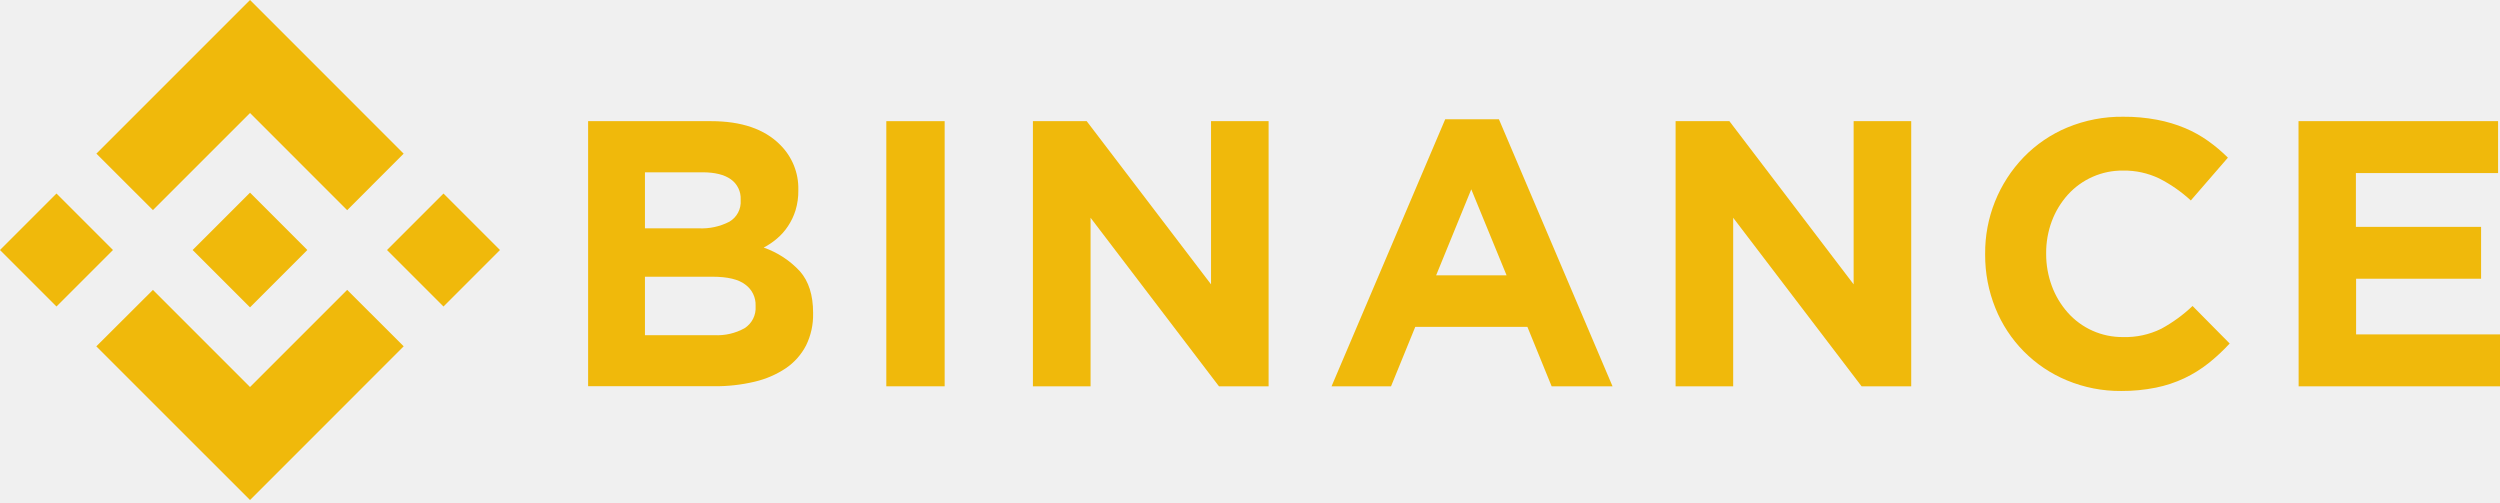
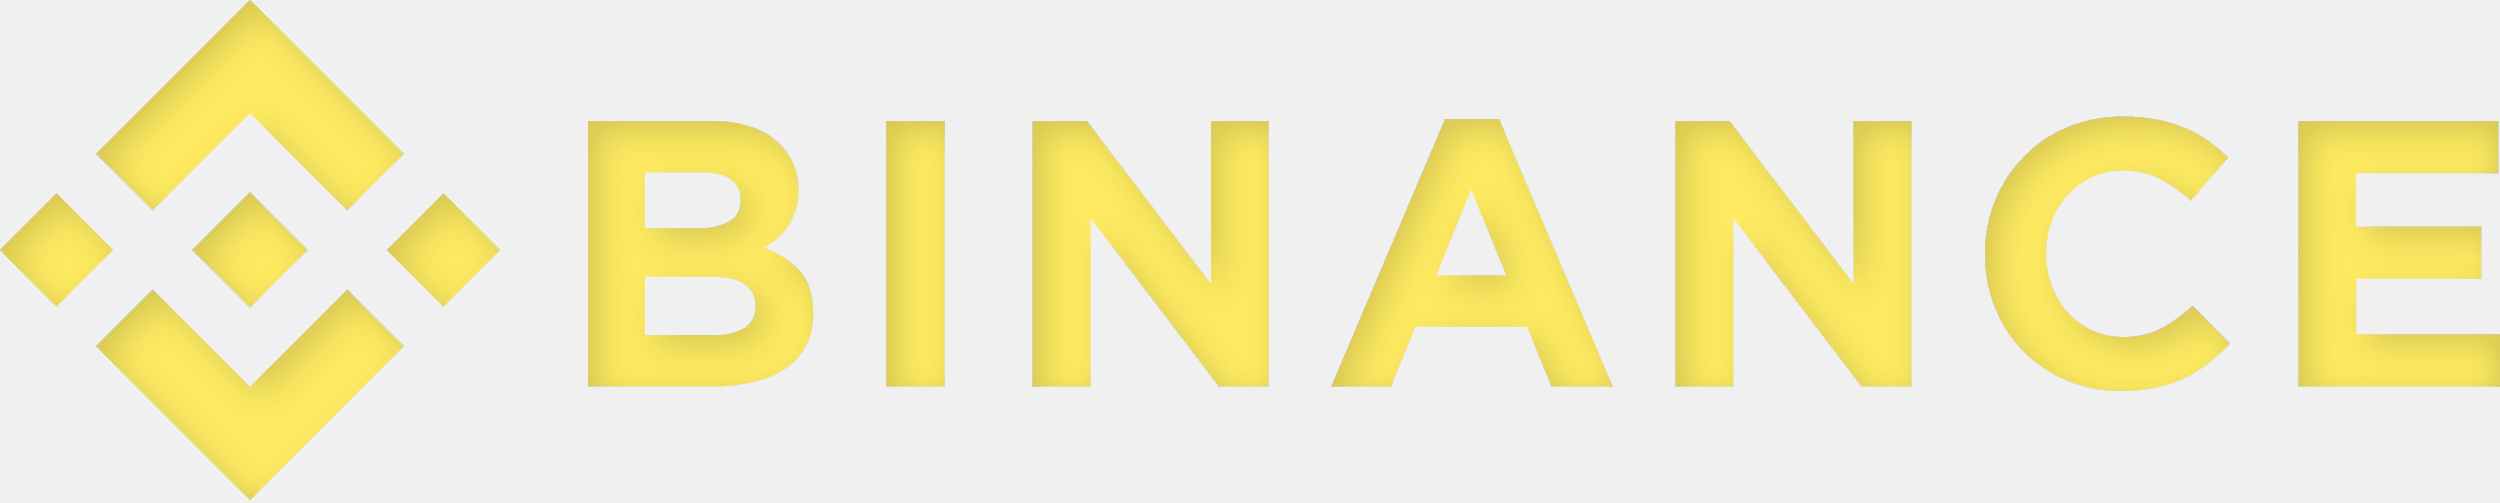
<svg xmlns="http://www.w3.org/2000/svg" width="224" height="45" viewBox="0 0 224 45" fill="none">
-   <g clip-path="url(#clip0_27_4897)">
-     <path d="M13.701 18.825L22.402 10.127L31.107 18.832L36.167 13.768L22.402 0L8.637 13.765L13.701 18.825Z" fill="#F0B90B" />
-     <path d="M-0.002 22.401L5.06 17.339L10.122 22.401L5.06 27.463L-0.002 22.401Z" fill="#F0B90B" />
-     <path d="M13.701 25.976L22.402 34.677L31.107 25.973L36.17 31.029L36.167 31.032L22.402 44.801L8.637 31.04L8.63 31.032L13.701 25.976Z" fill="#F0B90B" />
-     <path d="M34.674 22.402L39.736 17.341L44.797 22.402L39.736 27.464L34.674 22.402Z" fill="#F0B90B" />
-     <path d="M27.537 22.399L22.402 17.261L18.605 21.058L18.167 21.493L17.268 22.392L17.261 22.399L17.268 22.409L22.402 27.54L27.537 22.402L27.54 22.399H27.537Z" fill="#F0B90B" />
-     <path d="M52.695 10.856H63.707C66.439 10.856 68.505 11.564 69.906 12.979C70.434 13.502 70.85 14.127 71.129 14.815C71.409 15.504 71.545 16.242 71.53 16.985V17.052C71.54 17.66 71.455 18.267 71.279 18.849C71.122 19.351 70.895 19.828 70.603 20.265C70.332 20.677 70.003 21.049 69.627 21.369C69.259 21.685 68.857 21.958 68.427 22.183C69.666 22.614 70.78 23.343 71.672 24.306C72.46 25.202 72.854 26.441 72.854 28.021V28.088C72.876 29.076 72.661 30.054 72.228 30.941C71.807 31.758 71.191 32.458 70.433 32.979C69.577 33.553 68.624 33.966 67.62 34.199C66.428 34.482 65.205 34.619 63.979 34.606H52.695V10.856ZM62.603 20.459C63.556 20.506 64.504 20.301 65.352 19.865C65.683 19.672 65.953 19.39 66.132 19.051C66.311 18.712 66.391 18.329 66.364 17.947V17.88C66.382 17.528 66.31 17.177 66.156 16.86C66.002 16.542 65.771 16.269 65.483 16.065C64.896 15.647 64.048 15.438 62.939 15.438H57.787V20.459H62.603ZM63.993 30.031C64.943 30.084 65.887 29.867 66.718 29.405C67.042 29.197 67.304 28.906 67.477 28.562C67.65 28.219 67.727 27.835 67.702 27.451V27.384C67.715 27.02 67.638 26.657 67.478 26.329C67.318 26.001 67.08 25.717 66.785 25.502C66.177 25.03 65.193 24.794 63.834 24.794H57.787V30.031H63.993Z" fill="#F0B90B" />
-     <path d="M79.414 10.856H84.641V34.613H79.414V10.856Z" fill="#F0B90B" />
-     <path d="M92.549 10.856H97.368L108.508 25.477V10.856H113.667V34.613H109.219L97.715 19.511V34.613H92.549V10.856Z" fill="#F0B90B" />
-     <path d="M129.491 10.686H134.303L144.483 34.613H139.027L136.854 29.285H126.809L124.636 34.613H119.307L129.491 10.686ZM134.99 24.67L131.826 16.963L128.677 24.67H134.99Z" fill="#F0B90B" />
-     <path d="M150.134 10.856H154.954L166.086 25.477V10.856H171.245V34.613H166.797L155.293 19.511V34.613H150.134V10.856Z" fill="#F0B90B" />
-     <path d="M190.055 35.031C188.39 35.045 186.738 34.723 185.201 34.083C183.753 33.485 182.439 32.603 181.338 31.49C180.236 30.377 179.368 29.054 178.785 27.6C178.171 26.079 177.859 24.453 177.869 22.813V22.745C177.842 19.512 179.086 16.397 181.333 14.072C182.439 12.937 183.763 12.037 185.225 11.426C186.816 10.767 188.525 10.438 190.246 10.46C191.265 10.452 192.282 10.543 193.282 10.732C194.139 10.894 194.976 11.144 195.781 11.479C196.511 11.786 197.205 12.173 197.851 12.632C198.481 13.08 199.072 13.58 199.62 14.126L196.297 17.961C195.448 17.178 194.496 16.515 193.466 15.99C192.455 15.507 191.346 15.265 190.225 15.283C189.293 15.273 188.369 15.461 187.514 15.836C186.66 16.21 185.896 16.762 185.271 17.455C184.652 18.146 184.167 18.947 183.842 19.816C183.501 20.734 183.329 21.706 183.336 22.685V22.752C183.332 23.73 183.504 24.701 183.842 25.619C184.163 26.491 184.643 27.295 185.257 27.993C185.877 28.694 186.639 29.254 187.494 29.635C188.349 30.016 189.275 30.209 190.211 30.201C191.403 30.238 192.585 29.982 193.654 29.454C194.672 28.9 195.613 28.215 196.453 27.416L199.779 30.778C199.192 31.415 198.557 32.007 197.879 32.547C197.213 33.073 196.49 33.523 195.724 33.888C194.907 34.272 194.047 34.556 193.162 34.734C192.139 34.939 191.098 35.038 190.055 35.031Z" fill="#F0B90B" />
-     <path d="M205.947 10.856H223.827V15.506H211.088V20.325H222.305V24.975H211.106V29.964H224.004V34.613H205.957L205.947 10.856Z" fill="#F0B90B" />
+   <g clip-path="url(#clip0_1_11251)">
+     <g filter="url(#filter0_i_1_11251)">
+       <path d="M13.701 18.825L22.402 10.127L31.107 18.832L36.167 13.768L22.402 0L8.638 13.765L13.701 18.825Z" fill="#FEEB61" />
+     </g>
+     <g filter="url(#filter1_i_1_11251)">
+       <path d="M-0.002 22.4L5.06 17.339L10.121 22.4L5.06 27.462L-0.002 22.4Z" fill="#FEEB61" />
+     </g>
+     <g filter="url(#filter2_i_1_11251)">
+       <path d="M13.7 25.976L22.402 34.677L31.106 25.973L36.17 31.029L36.166 31.033L22.402 44.801L8.637 31.04L8.63 31.033L13.7 25.976Z" fill="#FEEB61" />
+     </g>
+     <g filter="url(#filter3_i_1_11251)">
+       <path d="M34.674 22.402L39.736 17.341L44.797 22.402L39.736 27.464L34.674 22.402Z" fill="#FEEB61" />
+     </g>
+     <g filter="url(#filter4_i_1_11251)">
+       <path d="M27.537 22.398L22.402 17.26L18.605 21.057L18.167 21.492L17.268 22.391L17.261 22.398L17.268 22.408L22.402 27.539L27.537 22.401L27.54 22.398H27.537Z" fill="#FEEB61" />
+     </g>
+     <g filter="url(#filter5_i_1_11251)">
+       <path d="M52.695 10.855H63.707C66.439 10.855 68.505 11.563 69.906 12.979C70.434 13.501 70.851 14.126 71.13 14.815C71.409 15.503 71.545 16.241 71.531 16.984V17.051C71.54 17.66 71.455 18.266 71.279 18.849C71.123 19.351 70.895 19.827 70.604 20.264C70.332 20.677 70.003 21.048 69.627 21.368C69.26 21.684 68.857 21.958 68.427 22.182C69.666 22.614 70.781 23.343 71.672 24.305C72.46 25.202 72.854 26.44 72.854 28.021V28.088C72.876 29.075 72.662 30.053 72.228 30.94C71.807 31.757 71.191 32.457 70.434 32.978C69.578 33.552 68.624 33.966 67.621 34.199C66.428 34.482 65.205 34.618 63.98 34.606H52.695V10.855ZM62.603 20.459C63.556 20.505 64.504 20.3 65.353 19.864C65.683 19.671 65.954 19.389 66.132 19.05C66.311 18.711 66.392 18.329 66.365 17.947V17.879C66.382 17.527 66.31 17.176 66.156 16.859C66.002 16.542 65.771 16.268 65.483 16.064C64.896 15.647 64.048 15.438 62.939 15.438H57.787V20.459H62.603ZM63.994 30.03C64.943 30.084 65.888 29.866 66.718 29.404C67.042 29.196 67.304 28.905 67.477 28.562C67.65 28.218 67.728 27.835 67.702 27.451V27.384C67.715 27.019 67.638 26.657 67.478 26.328C67.318 26 67.081 25.716 66.785 25.501C66.177 25.029 65.193 24.794 63.834 24.794H57.787V30.03H63.994Z" fill="#FEEB61" />
+     </g>
+     <g filter="url(#filter6_i_1_11251)">
+       <path d="M79.414 10.855H84.64V34.613H79.414V10.855Z" fill="#FEEB61" />
+     </g>
+     <g filter="url(#filter7_i_1_11251)">
+       <path d="M92.549 10.855H97.368L108.507 25.477V10.855H113.666V34.613H109.219L97.715 19.511V34.613H92.549V10.855Z" fill="#FEEB61" />
+     </g>
+     <g filter="url(#filter8_i_1_11251)">
+       <path d="M129.491 10.685H134.304L144.484 34.613H139.028L136.855 29.284H126.809L124.637 34.613H119.308L129.491 10.685ZM134.99 24.67L131.827 16.963L128.678 24.67H134.99Z" fill="#FEEB61" />
+     </g>
+     <g filter="url(#filter9_i_1_11251)">
+       <path d="M150.135 10.855H154.954L166.086 25.477V10.855H171.245V34.613H166.797L155.294 19.511V34.613H150.135V10.855Z" fill="#FEEB61" />
+     </g>
+     <g filter="url(#filter10_i_1_11251)">
+       <path d="M190.055 35.031C188.39 35.045 186.738 34.723 185.2 34.083C183.753 33.485 182.439 32.604 181.337 31.49C180.236 30.377 179.368 29.054 178.785 27.6C178.17 26.08 177.859 24.453 177.869 22.813V22.746C177.841 19.512 179.085 16.398 181.333 14.073C182.439 12.937 183.763 12.037 185.225 11.426C186.816 10.767 188.524 10.438 190.246 10.46C191.265 10.452 192.281 10.544 193.282 10.732C194.139 10.894 194.976 11.145 195.78 11.479C196.511 11.786 197.205 12.173 197.85 12.633C198.48 13.081 199.072 13.58 199.62 14.126L196.297 17.962C195.448 17.178 194.495 16.515 193.466 15.991C192.455 15.507 191.346 15.265 190.225 15.283C189.292 15.273 188.368 15.462 187.514 15.836C186.66 16.211 185.895 16.763 185.271 17.456C184.652 18.147 184.167 18.947 183.842 19.816C183.501 20.734 183.329 21.706 183.336 22.685V22.753C183.332 23.731 183.504 24.701 183.842 25.619C184.163 26.491 184.643 27.296 185.257 27.993C185.876 28.695 186.639 29.255 187.494 29.636C188.349 30.017 189.275 30.209 190.211 30.201C191.402 30.239 192.585 29.982 193.654 29.455C194.671 28.9 195.612 28.215 196.453 27.416L199.779 30.778C199.192 31.415 198.556 32.007 197.879 32.547C197.213 33.074 196.49 33.523 195.724 33.888C194.907 34.273 194.047 34.557 193.162 34.734C192.139 34.939 191.098 35.039 190.055 35.031Z" fill="#FEEB61" />
+     </g>
+     <g filter="url(#filter11_i_1_11251)">
+       <path d="M205.947 10.855H223.827V15.505H211.089V20.324H222.306V24.974H211.106V29.963H224.004V34.613H205.958L205.947 10.855Z" fill="#FEEB61" />
+     </g>
  </g>
  <defs>
-     <clipPath id="clip0_27_4897">
+     <filter id="filter0_i_1_11251" x="8.638" y="0" width="28.529" height="19.832" filterUnits="userSpaceOnUse" color-interpolation-filters="sRGB">
+       <feFlood flood-opacity="0" result="BackgroundImageFix" />
+       <feBlend mode="normal" in="SourceGraphic" in2="BackgroundImageFix" result="shape" />
+       <feColorMatrix in="SourceAlpha" type="matrix" values="0 0 0 0 0 0 0 0 0 0 0 0 0 0 0 0 0 0 127 0" result="hardAlpha" />
+       <feOffset dx="1" dy="1" />
+       <feGaussianBlur stdDeviation="1.5" />
+       <feComposite in2="hardAlpha" operator="arithmetic" k2="-1" k3="1" />
+       <feColorMatrix type="matrix" values="0 0 0 0 0 0 0 0 0 0 0 0 0 0 0 0 0 0 0.15 0" />
+       <feBlend mode="normal" in2="shape" result="effect1_innerShadow_1_11251" />
+     </filter>
+     <filter id="filter1_i_1_11251" x="-0.002" y="17.338" width="11.123" height="11.125" filterUnits="userSpaceOnUse" color-interpolation-filters="sRGB">
+       <feFlood flood-opacity="0" result="BackgroundImageFix" />
+       <feBlend mode="normal" in="SourceGraphic" in2="BackgroundImageFix" result="shape" />
+       <feColorMatrix in="SourceAlpha" type="matrix" values="0 0 0 0 0 0 0 0 0 0 0 0 0 0 0 0 0 0 127 0" result="hardAlpha" />
+       <feOffset dx="1" dy="1" />
+       <feGaussianBlur stdDeviation="1.5" />
+       <feComposite in2="hardAlpha" operator="arithmetic" k2="-1" k3="1" />
+       <feColorMatrix type="matrix" values="0 0 0 0 0 0 0 0 0 0 0 0 0 0 0 0 0 0 0.15 0" />
+       <feBlend mode="normal" in2="shape" result="effect1_innerShadow_1_11251" />
+     </filter>
+     <filter id="filter2_i_1_11251" x="8.63" y="25.973" width="28.54" height="19.828" filterUnits="userSpaceOnUse" color-interpolation-filters="sRGB">
+       <feFlood flood-opacity="0" result="BackgroundImageFix" />
+       <feBlend mode="normal" in="SourceGraphic" in2="BackgroundImageFix" result="shape" />
+       <feColorMatrix in="SourceAlpha" type="matrix" values="0 0 0 0 0 0 0 0 0 0 0 0 0 0 0 0 0 0 127 0" result="hardAlpha" />
+       <feOffset dx="1" dy="1" />
+       <feGaussianBlur stdDeviation="1.5" />
+       <feComposite in2="hardAlpha" operator="arithmetic" k2="-1" k3="1" />
+       <feColorMatrix type="matrix" values="0 0 0 0 0 0 0 0 0 0 0 0 0 0 0 0 0 0 0.15 0" />
+       <feBlend mode="normal" in2="shape" result="effect1_innerShadow_1_11251" />
+     </filter>
+     <filter id="filter3_i_1_11251" x="34.674" y="17.34" width="11.123" height="11.125" filterUnits="userSpaceOnUse" color-interpolation-filters="sRGB">
+       <feFlood flood-opacity="0" result="BackgroundImageFix" />
+       <feBlend mode="normal" in="SourceGraphic" in2="BackgroundImageFix" result="shape" />
+       <feColorMatrix in="SourceAlpha" type="matrix" values="0 0 0 0 0 0 0 0 0 0 0 0 0 0 0 0 0 0 127 0" result="hardAlpha" />
+       <feOffset dx="1" dy="1" />
+       <feGaussianBlur stdDeviation="1.5" />
+       <feComposite in2="hardAlpha" operator="arithmetic" k2="-1" k3="1" />
+       <feColorMatrix type="matrix" values="0 0 0 0 0 0 0 0 0 0 0 0 0 0 0 0 0 0 0.15 0" />
+       <feBlend mode="normal" in2="shape" result="effect1_innerShadow_1_11251" />
+     </filter>
+     <filter id="filter4_i_1_11251" x="17.261" y="17.26" width="11.279" height="11.279" filterUnits="userSpaceOnUse" color-interpolation-filters="sRGB">
+       <feFlood flood-opacity="0" result="BackgroundImageFix" />
+       <feBlend mode="normal" in="SourceGraphic" in2="BackgroundImageFix" result="shape" />
+       <feColorMatrix in="SourceAlpha" type="matrix" values="0 0 0 0 0 0 0 0 0 0 0 0 0 0 0 0 0 0 127 0" result="hardAlpha" />
+       <feOffset dx="1" dy="1" />
+       <feGaussianBlur stdDeviation="1.5" />
+       <feComposite in2="hardAlpha" operator="arithmetic" k2="-1" k3="1" />
+       <feColorMatrix type="matrix" values="0 0 0 0 0 0 0 0 0 0 0 0 0 0 0 0 0 0 0.15 0" />
+       <feBlend mode="normal" in2="shape" result="effect1_innerShadow_1_11251" />
+     </filter>
+     <filter id="filter5_i_1_11251" x="52.695" y="10.855" width="21.16" height="24.752" filterUnits="userSpaceOnUse" color-interpolation-filters="sRGB">
+       <feFlood flood-opacity="0" result="BackgroundImageFix" />
+       <feBlend mode="normal" in="SourceGraphic" in2="BackgroundImageFix" result="shape" />
+       <feColorMatrix in="SourceAlpha" type="matrix" values="0 0 0 0 0 0 0 0 0 0 0 0 0 0 0 0 0 0 127 0" result="hardAlpha" />
+       <feOffset dx="1" dy="1" />
+       <feGaussianBlur stdDeviation="1.5" />
+       <feComposite in2="hardAlpha" operator="arithmetic" k2="-1" k3="1" />
+       <feColorMatrix type="matrix" values="0 0 0 0 0 0 0 0 0 0 0 0 0 0 0 0 0 0 0.15 0" />
+       <feBlend mode="normal" in2="shape" result="effect1_innerShadow_1_11251" />
+     </filter>
+     <filter id="filter6_i_1_11251" x="79.414" y="10.855" width="6.227" height="24.758" filterUnits="userSpaceOnUse" color-interpolation-filters="sRGB">
+       <feFlood flood-opacity="0" result="BackgroundImageFix" />
+       <feBlend mode="normal" in="SourceGraphic" in2="BackgroundImageFix" result="shape" />
+       <feColorMatrix in="SourceAlpha" type="matrix" values="0 0 0 0 0 0 0 0 0 0 0 0 0 0 0 0 0 0 127 0" result="hardAlpha" />
+       <feOffset dx="1" dy="1" />
+       <feGaussianBlur stdDeviation="1.5" />
+       <feComposite in2="hardAlpha" operator="arithmetic" k2="-1" k3="1" />
+       <feColorMatrix type="matrix" values="0 0 0 0 0 0 0 0 0 0 0 0 0 0 0 0 0 0 0.15 0" />
+       <feBlend mode="normal" in2="shape" result="effect1_innerShadow_1_11251" />
+     </filter>
+     <filter id="filter7_i_1_11251" x="92.549" y="10.855" width="22.117" height="24.758" filterUnits="userSpaceOnUse" color-interpolation-filters="sRGB">
+       <feFlood flood-opacity="0" result="BackgroundImageFix" />
+       <feBlend mode="normal" in="SourceGraphic" in2="BackgroundImageFix" result="shape" />
+       <feColorMatrix in="SourceAlpha" type="matrix" values="0 0 0 0 0 0 0 0 0 0 0 0 0 0 0 0 0 0 127 0" result="hardAlpha" />
+       <feOffset dx="1" dy="1" />
+       <feGaussianBlur stdDeviation="1.5" />
+       <feComposite in2="hardAlpha" operator="arithmetic" k2="-1" k3="1" />
+       <feColorMatrix type="matrix" values="0 0 0 0 0 0 0 0 0 0 0 0 0 0 0 0 0 0 0.15 0" />
+       <feBlend mode="normal" in2="shape" result="effect1_innerShadow_1_11251" />
+     </filter>
+     <filter id="filter8_i_1_11251" x="119.308" y="10.685" width="26.177" height="24.928" filterUnits="userSpaceOnUse" color-interpolation-filters="sRGB">
+       <feFlood flood-opacity="0" result="BackgroundImageFix" />
+       <feBlend mode="normal" in="SourceGraphic" in2="BackgroundImageFix" result="shape" />
+       <feColorMatrix in="SourceAlpha" type="matrix" values="0 0 0 0 0 0 0 0 0 0 0 0 0 0 0 0 0 0 127 0" result="hardAlpha" />
+       <feOffset dx="1" dy="1" />
+       <feGaussianBlur stdDeviation="1.5" />
+       <feComposite in2="hardAlpha" operator="arithmetic" k2="-1" k3="1" />
+       <feColorMatrix type="matrix" values="0 0 0 0 0 0 0 0 0 0 0 0 0 0 0 0 0 0 0.15 0" />
+       <feBlend mode="normal" in2="shape" result="effect1_innerShadow_1_11251" />
+     </filter>
+     <filter id="filter9_i_1_11251" x="150.135" y="10.855" width="22.11" height="24.758" filterUnits="userSpaceOnUse" color-interpolation-filters="sRGB">
+       <feFlood flood-opacity="0" result="BackgroundImageFix" />
+       <feBlend mode="normal" in="SourceGraphic" in2="BackgroundImageFix" result="shape" />
+       <feColorMatrix in="SourceAlpha" type="matrix" values="0 0 0 0 0 0 0 0 0 0 0 0 0 0 0 0 0 0 127 0" result="hardAlpha" />
+       <feOffset dx="1" dy="1" />
+       <feGaussianBlur stdDeviation="1.5" />
+       <feComposite in2="hardAlpha" operator="arithmetic" k2="-1" k3="1" />
+       <feColorMatrix type="matrix" values="0 0 0 0 0 0 0 0 0 0 0 0 0 0 0 0 0 0 0.15 0" />
+       <feBlend mode="normal" in2="shape" result="effect1_innerShadow_1_11251" />
+     </filter>
+     <filter id="filter10_i_1_11251" x="177.868" y="10.459" width="22.911" height="25.572" filterUnits="userSpaceOnUse" color-interpolation-filters="sRGB">
+       <feFlood flood-opacity="0" result="BackgroundImageFix" />
+       <feBlend mode="normal" in="SourceGraphic" in2="BackgroundImageFix" result="shape" />
+       <feColorMatrix in="SourceAlpha" type="matrix" values="0 0 0 0 0 0 0 0 0 0 0 0 0 0 0 0 0 0 127 0" result="hardAlpha" />
+       <feOffset dx="1" dy="1" />
+       <feGaussianBlur stdDeviation="1.5" />
+       <feComposite in2="hardAlpha" operator="arithmetic" k2="-1" k3="1" />
+       <feColorMatrix type="matrix" values="0 0 0 0 0 0 0 0 0 0 0 0 0 0 0 0 0 0 0.15 0" />
+       <feBlend mode="normal" in2="shape" result="effect1_innerShadow_1_11251" />
+     </filter>
+     <filter id="filter11_i_1_11251" x="205.947" y="10.855" width="19.057" height="24.758" filterUnits="userSpaceOnUse" color-interpolation-filters="sRGB">
+       <feFlood flood-opacity="0" result="BackgroundImageFix" />
+       <feBlend mode="normal" in="SourceGraphic" in2="BackgroundImageFix" result="shape" />
+       <feColorMatrix in="SourceAlpha" type="matrix" values="0 0 0 0 0 0 0 0 0 0 0 0 0 0 0 0 0 0 127 0" result="hardAlpha" />
+       <feOffset dx="1" dy="1" />
+       <feGaussianBlur stdDeviation="1.5" />
+       <feComposite in2="hardAlpha" operator="arithmetic" k2="-1" k3="1" />
+       <feColorMatrix type="matrix" values="0 0 0 0 0 0 0 0 0 0 0 0 0 0 0 0 0 0 0.15 0" />
+       <feBlend mode="normal" in2="shape" result="effect1_innerShadow_1_11251" />
+     </filter>
+     <clipPath id="clip0_1_11251">
      <rect width="224" height="44.801" fill="white" />
    </clipPath>
  </defs>
</svg>
